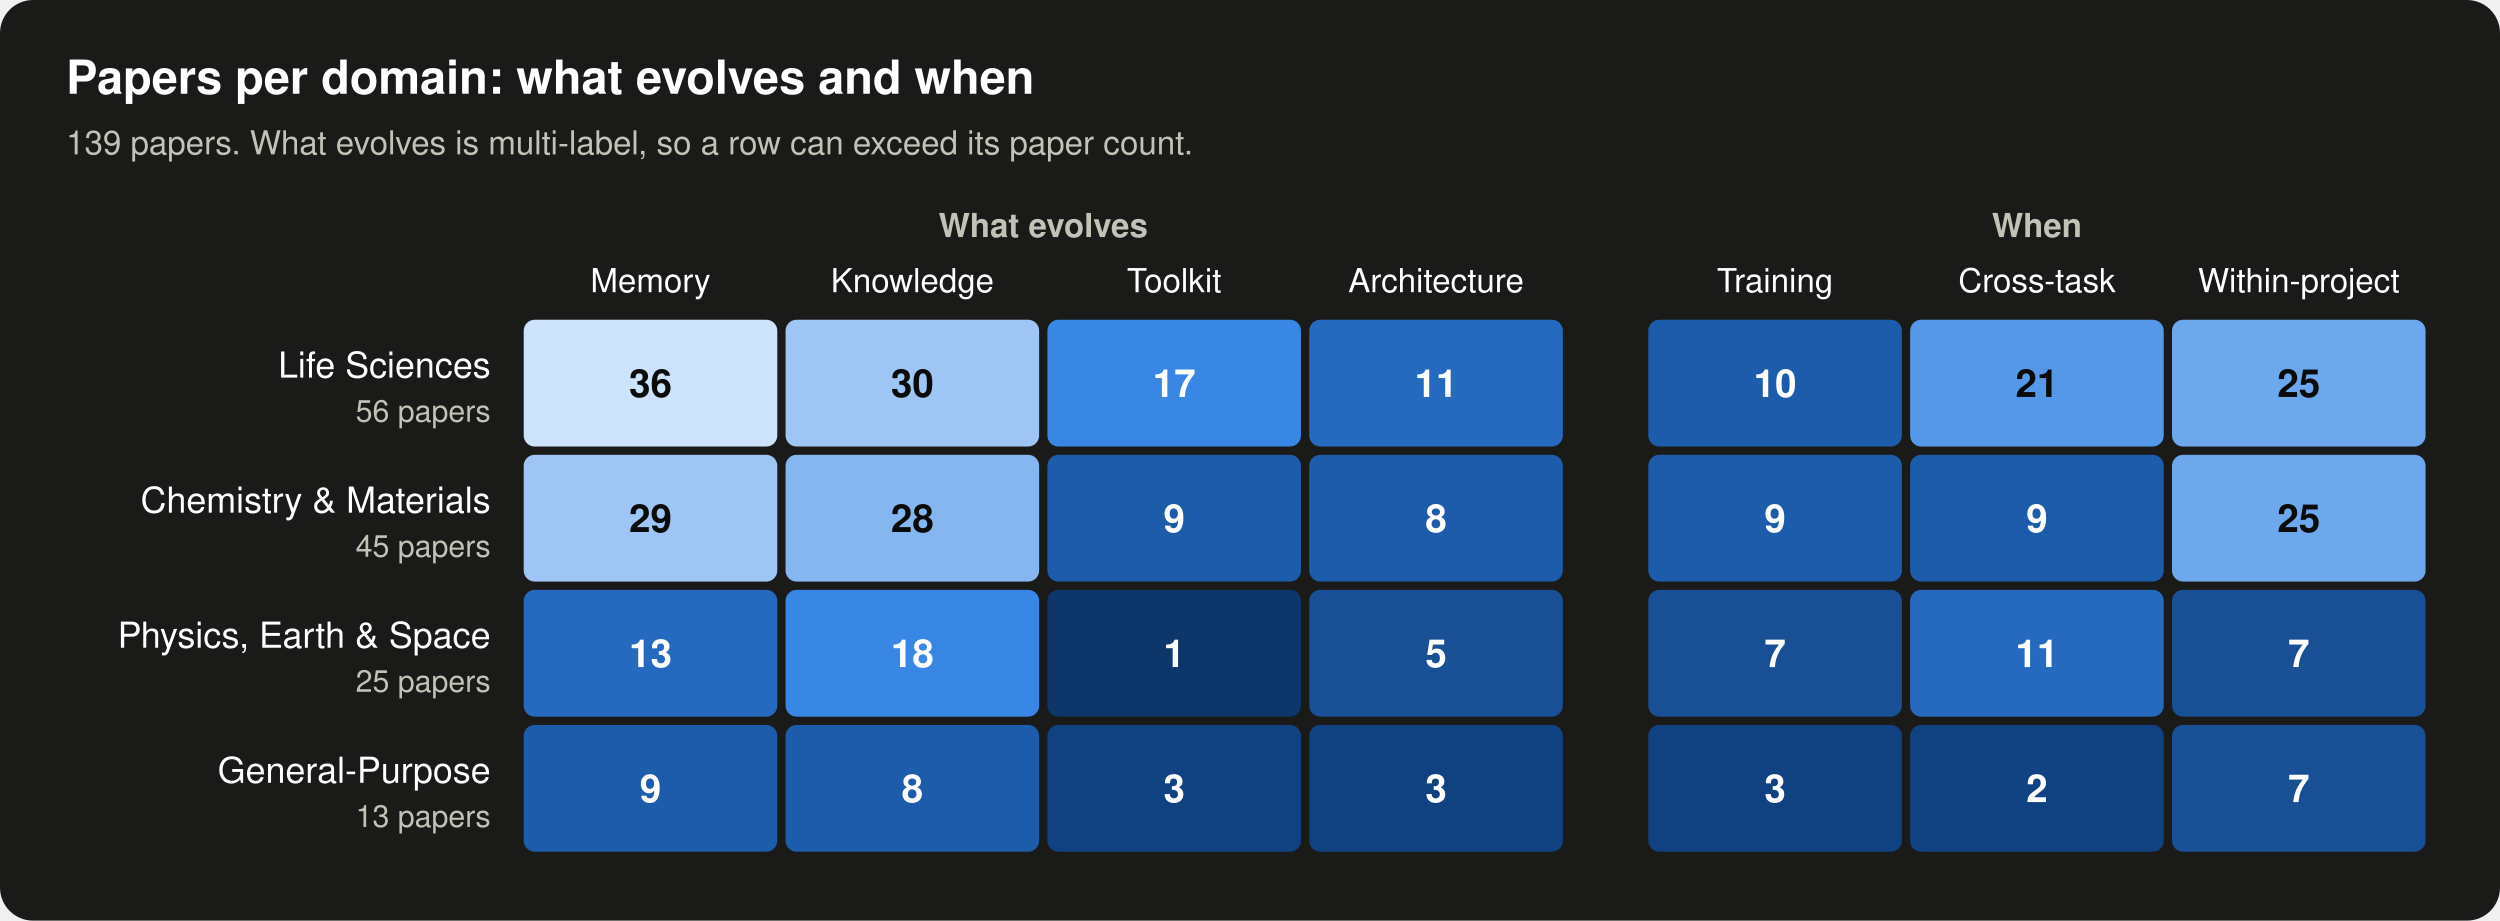
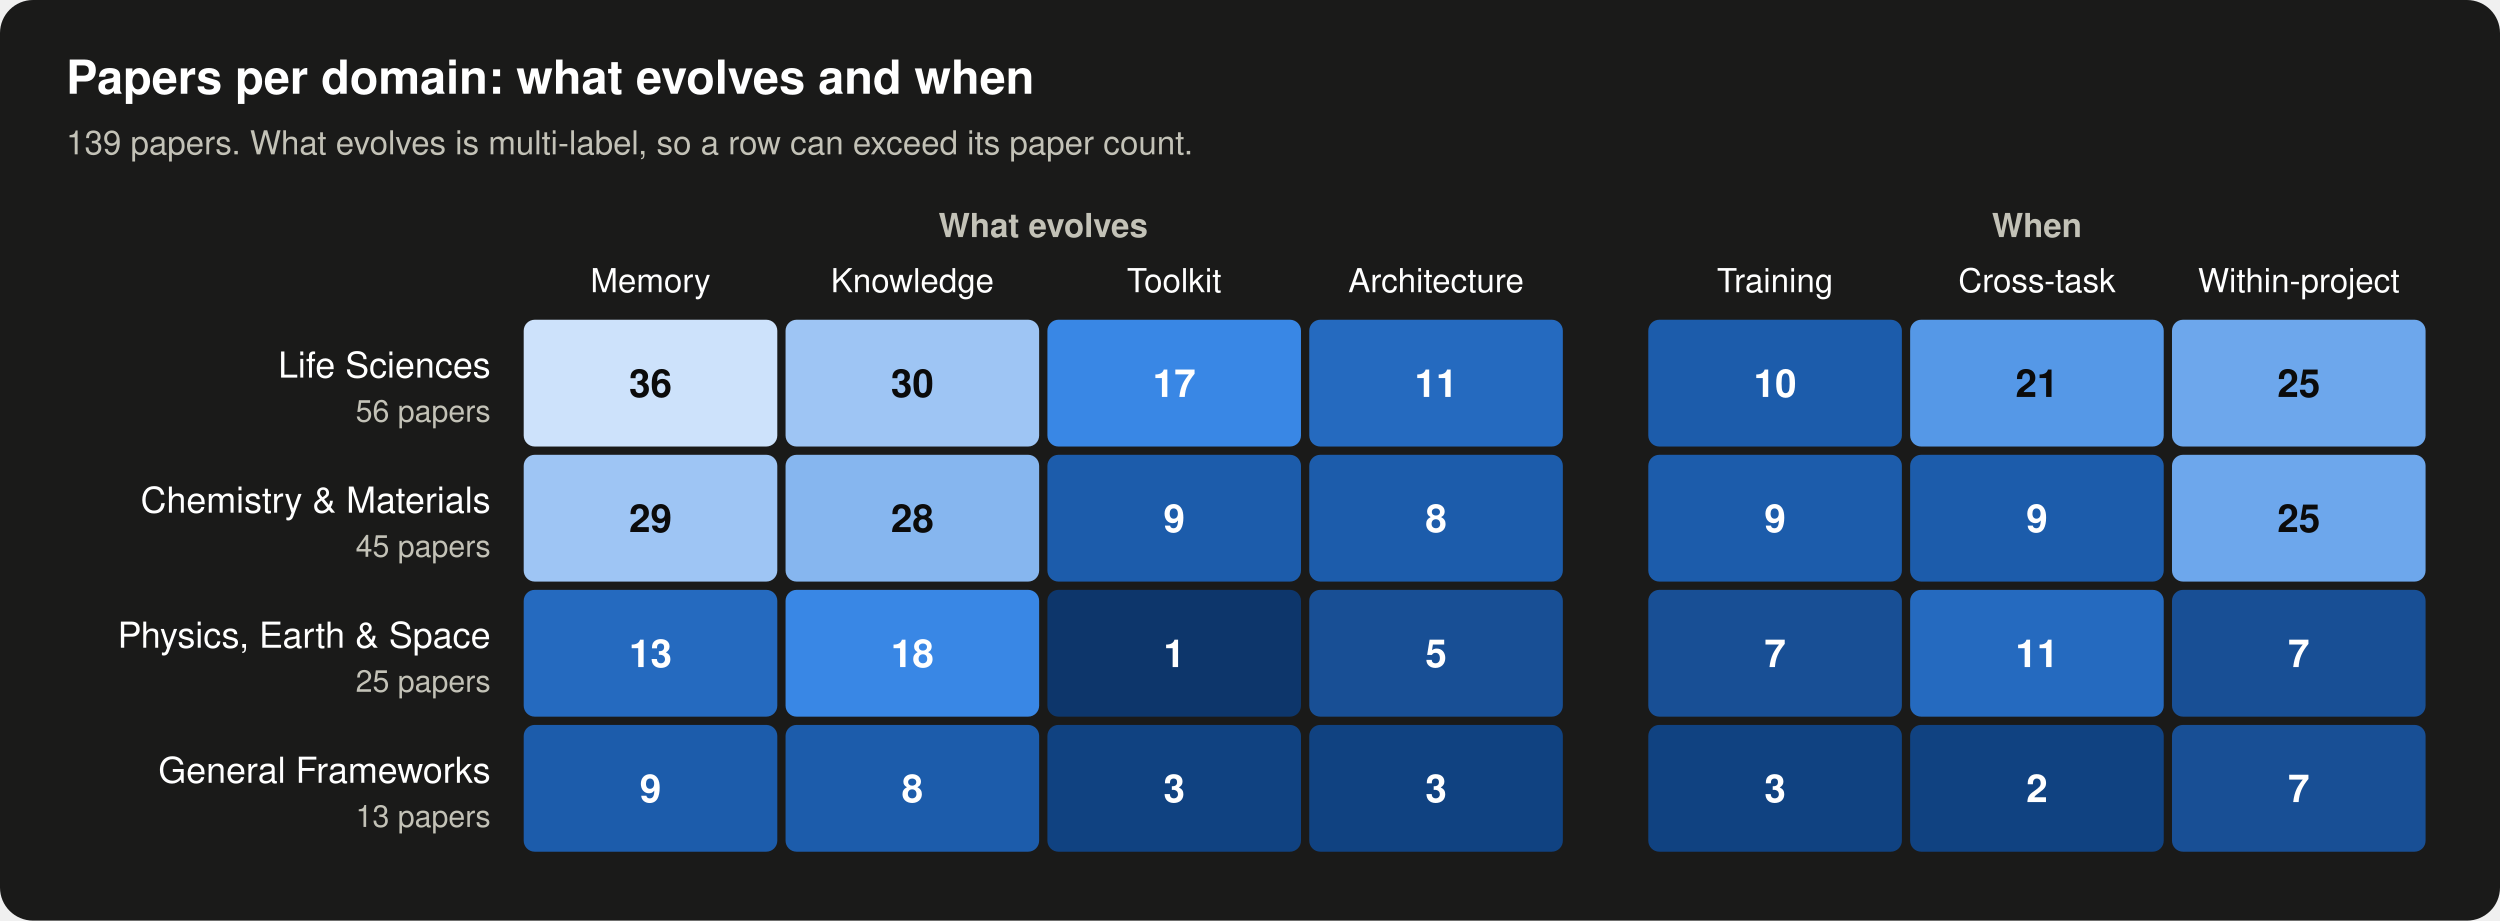
<svg xmlns="http://www.w3.org/2000/svg" width="907" height="334" viewBox="0 0 907 334" font-family="-apple-system,BlinkMacSystemFont,Segoe UI,Helvetica,Arial,sans-serif">
  <rect width="100%" height="100%" rx="12" fill="#1a1a19" />
  <text x="24" y="34" font-size="17" font-weight="600" fill="#ffffff">Papers per domain: what evolves and when</text>
  <text x="24" y="56" font-size="12" fill="#c3c2b7">139 papers. What evolves is multi-label, so a row can exceed its paper count.</text>
  <text x="378.5" y="86" font-size="12" font-weight="600" text-anchor="middle" fill="#c3c2b7">What evolves</text>
  <text x="739.0" y="86" font-size="12" font-weight="600" text-anchor="middle" fill="#c3c2b7">When</text>
  <text x="236.0" y="106" font-size="12" text-anchor="middle" fill="#ffffff">Memory</text>
  <text x="331.0" y="106" font-size="12" text-anchor="middle" fill="#ffffff">Knowledge</text>
  <text x="426.0" y="106" font-size="12" text-anchor="middle" fill="#ffffff">Toolkit</text>
  <text x="521.0" y="106" font-size="12" text-anchor="middle" fill="#ffffff">Architecture</text>
  <text x="644.0" y="106" font-size="12" text-anchor="middle" fill="#ffffff">Training</text>
  <text x="739.0" y="106" font-size="12" text-anchor="middle" fill="#ffffff">Cross-task</text>
  <text x="834.0" y="106" font-size="12" text-anchor="middle" fill="#ffffff">Within-project</text>
  <text x="178" y="137.0" font-size="13" text-anchor="end" fill="#ffffff">Life Sciences</text>
  <text x="178" y="153.0" font-size="11" text-anchor="end" fill="#c3c2b7">56 papers</text>
  <rect x="190" y="116" width="92" height="46" rx="4" fill="#cde2fb" />
  <text x="236.0" y="144.0" font-size="14" font-weight="600" text-anchor="middle" fill="#0b0b0b">36</text>
  <rect x="285" y="116" width="92" height="46" rx="4" fill="#9ec5f4" />
  <text x="331.0" y="144.0" font-size="14" font-weight="600" text-anchor="middle" fill="#0b0b0b">30</text>
  <rect x="380" y="116" width="92" height="46" rx="4" fill="#3987e5" />
  <text x="426.0" y="144.0" font-size="14" font-weight="600" text-anchor="middle" fill="#ffffff">17</text>
  <rect x="475" y="116" width="92" height="46" rx="4" fill="#256abf" />
  <text x="521.0" y="144.0" font-size="14" font-weight="600" text-anchor="middle" fill="#ffffff">11</text>
  <rect x="598" y="116" width="92" height="46" rx="4" fill="#1c5cab" />
  <text x="644.0" y="144.0" font-size="14" font-weight="600" text-anchor="middle" fill="#ffffff">10</text>
  <rect x="693" y="116" width="92" height="46" rx="4" fill="#5598e7" />
  <text x="739.0" y="144.0" font-size="14" font-weight="600" text-anchor="middle" fill="#0b0b0b">21</text>
  <rect x="788" y="116" width="92" height="46" rx="4" fill="#6da7ec" />
  <text x="834.0" y="144.0" font-size="14" font-weight="600" text-anchor="middle" fill="#0b0b0b">25</text>
  <text x="178" y="186.0" font-size="13" text-anchor="end" fill="#ffffff">Chemistry &amp; Materials</text>
  <text x="178" y="202.0" font-size="11" text-anchor="end" fill="#c3c2b7">45 papers</text>
  <rect x="190" y="165" width="92" height="46" rx="4" fill="#9ec5f4" />
  <text x="236.0" y="193.0" font-size="14" font-weight="600" text-anchor="middle" fill="#0b0b0b">29</text>
  <rect x="285" y="165" width="92" height="46" rx="4" fill="#86b6ef" />
  <text x="331.0" y="193.0" font-size="14" font-weight="600" text-anchor="middle" fill="#0b0b0b">28</text>
  <rect x="380" y="165" width="92" height="46" rx="4" fill="#1c5cab" />
  <text x="426.0" y="193.0" font-size="14" font-weight="600" text-anchor="middle" fill="#ffffff">9</text>
  <rect x="475" y="165" width="92" height="46" rx="4" fill="#1c5cab" />
  <text x="521.0" y="193.0" font-size="14" font-weight="600" text-anchor="middle" fill="#ffffff">8</text>
  <rect x="598" y="165" width="92" height="46" rx="4" fill="#1c5cab" />
  <text x="644.0" y="193.0" font-size="14" font-weight="600" text-anchor="middle" fill="#ffffff">9</text>
  <rect x="693" y="165" width="92" height="46" rx="4" fill="#1c5cab" />
  <text x="739.0" y="193.0" font-size="14" font-weight="600" text-anchor="middle" fill="#ffffff">9</text>
  <rect x="788" y="165" width="92" height="46" rx="4" fill="#6da7ec" />
  <text x="834.0" y="193.0" font-size="14" font-weight="600" text-anchor="middle" fill="#0b0b0b">25</text>
  <text x="178" y="235.0" font-size="13" text-anchor="end" fill="#ffffff">Physics, Earth &amp; Space</text>
  <text x="178" y="251.0" font-size="11" text-anchor="end" fill="#c3c2b7">25 papers</text>
  <rect x="190" y="214" width="92" height="46" rx="4" fill="#256abf" />
  <text x="236.0" y="242.0" font-size="14" font-weight="600" text-anchor="middle" fill="#ffffff">13</text>
  <rect x="285" y="214" width="92" height="46" rx="4" fill="#3987e5" />
  <text x="331.0" y="242.0" font-size="14" font-weight="600" text-anchor="middle" fill="#ffffff">18</text>
  <rect x="380" y="214" width="92" height="46" rx="4" fill="#0d366b" />
  <text x="426.0" y="242.0" font-size="14" font-weight="600" text-anchor="middle" fill="#ffffff">1</text>
  <rect x="475" y="214" width="92" height="46" rx="4" fill="#184f95" />
  <text x="521.0" y="242.0" font-size="14" font-weight="600" text-anchor="middle" fill="#ffffff">5</text>
  <rect x="598" y="214" width="92" height="46" rx="4" fill="#184f95" />
  <text x="644.0" y="242.0" font-size="14" font-weight="600" text-anchor="middle" fill="#ffffff">7</text>
  <rect x="693" y="214" width="92" height="46" rx="4" fill="#256abf" />
  <text x="739.0" y="242.0" font-size="14" font-weight="600" text-anchor="middle" fill="#ffffff">11</text>
  <rect x="788" y="214" width="92" height="46" rx="4" fill="#184f95" />
  <text x="834.0" y="242.0" font-size="14" font-weight="600" text-anchor="middle" fill="#ffffff">7</text>
-   <text x="178" y="284.0" font-size="13" text-anchor="end" fill="#ffffff">General-Purpose</text>
+   <text x="178" y="284.0" font-size="13" text-anchor="end" fill="#ffffff">General Frameworks</text>
  <text x="178" y="300.0" font-size="11" text-anchor="end" fill="#c3c2b7">13 papers</text>
  <rect x="190" y="263" width="92" height="46" rx="4" fill="#1c5cab" />
  <text x="236.0" y="291.0" font-size="14" font-weight="600" text-anchor="middle" fill="#ffffff">9</text>
  <rect x="285" y="263" width="92" height="46" rx="4" fill="#1c5cab" />
  <text x="331.0" y="291.0" font-size="14" font-weight="600" text-anchor="middle" fill="#ffffff">8</text>
  <rect x="380" y="263" width="92" height="46" rx="4" fill="#104281" />
  <text x="426.0" y="291.0" font-size="14" font-weight="600" text-anchor="middle" fill="#ffffff">3</text>
  <rect x="475" y="263" width="92" height="46" rx="4" fill="#104281" />
  <text x="521.0" y="291.0" font-size="14" font-weight="600" text-anchor="middle" fill="#ffffff">3</text>
  <rect x="598" y="263" width="92" height="46" rx="4" fill="#104281" />
  <text x="644.0" y="291.0" font-size="14" font-weight="600" text-anchor="middle" fill="#ffffff">3</text>
  <rect x="693" y="263" width="92" height="46" rx="4" fill="#104281" />
  <text x="739.0" y="291.0" font-size="14" font-weight="600" text-anchor="middle" fill="#ffffff">2</text>
  <rect x="788" y="263" width="92" height="46" rx="4" fill="#184f95" />
  <text x="834.0" y="291.0" font-size="14" font-weight="600" text-anchor="middle" fill="#ffffff">7</text>
</svg>
